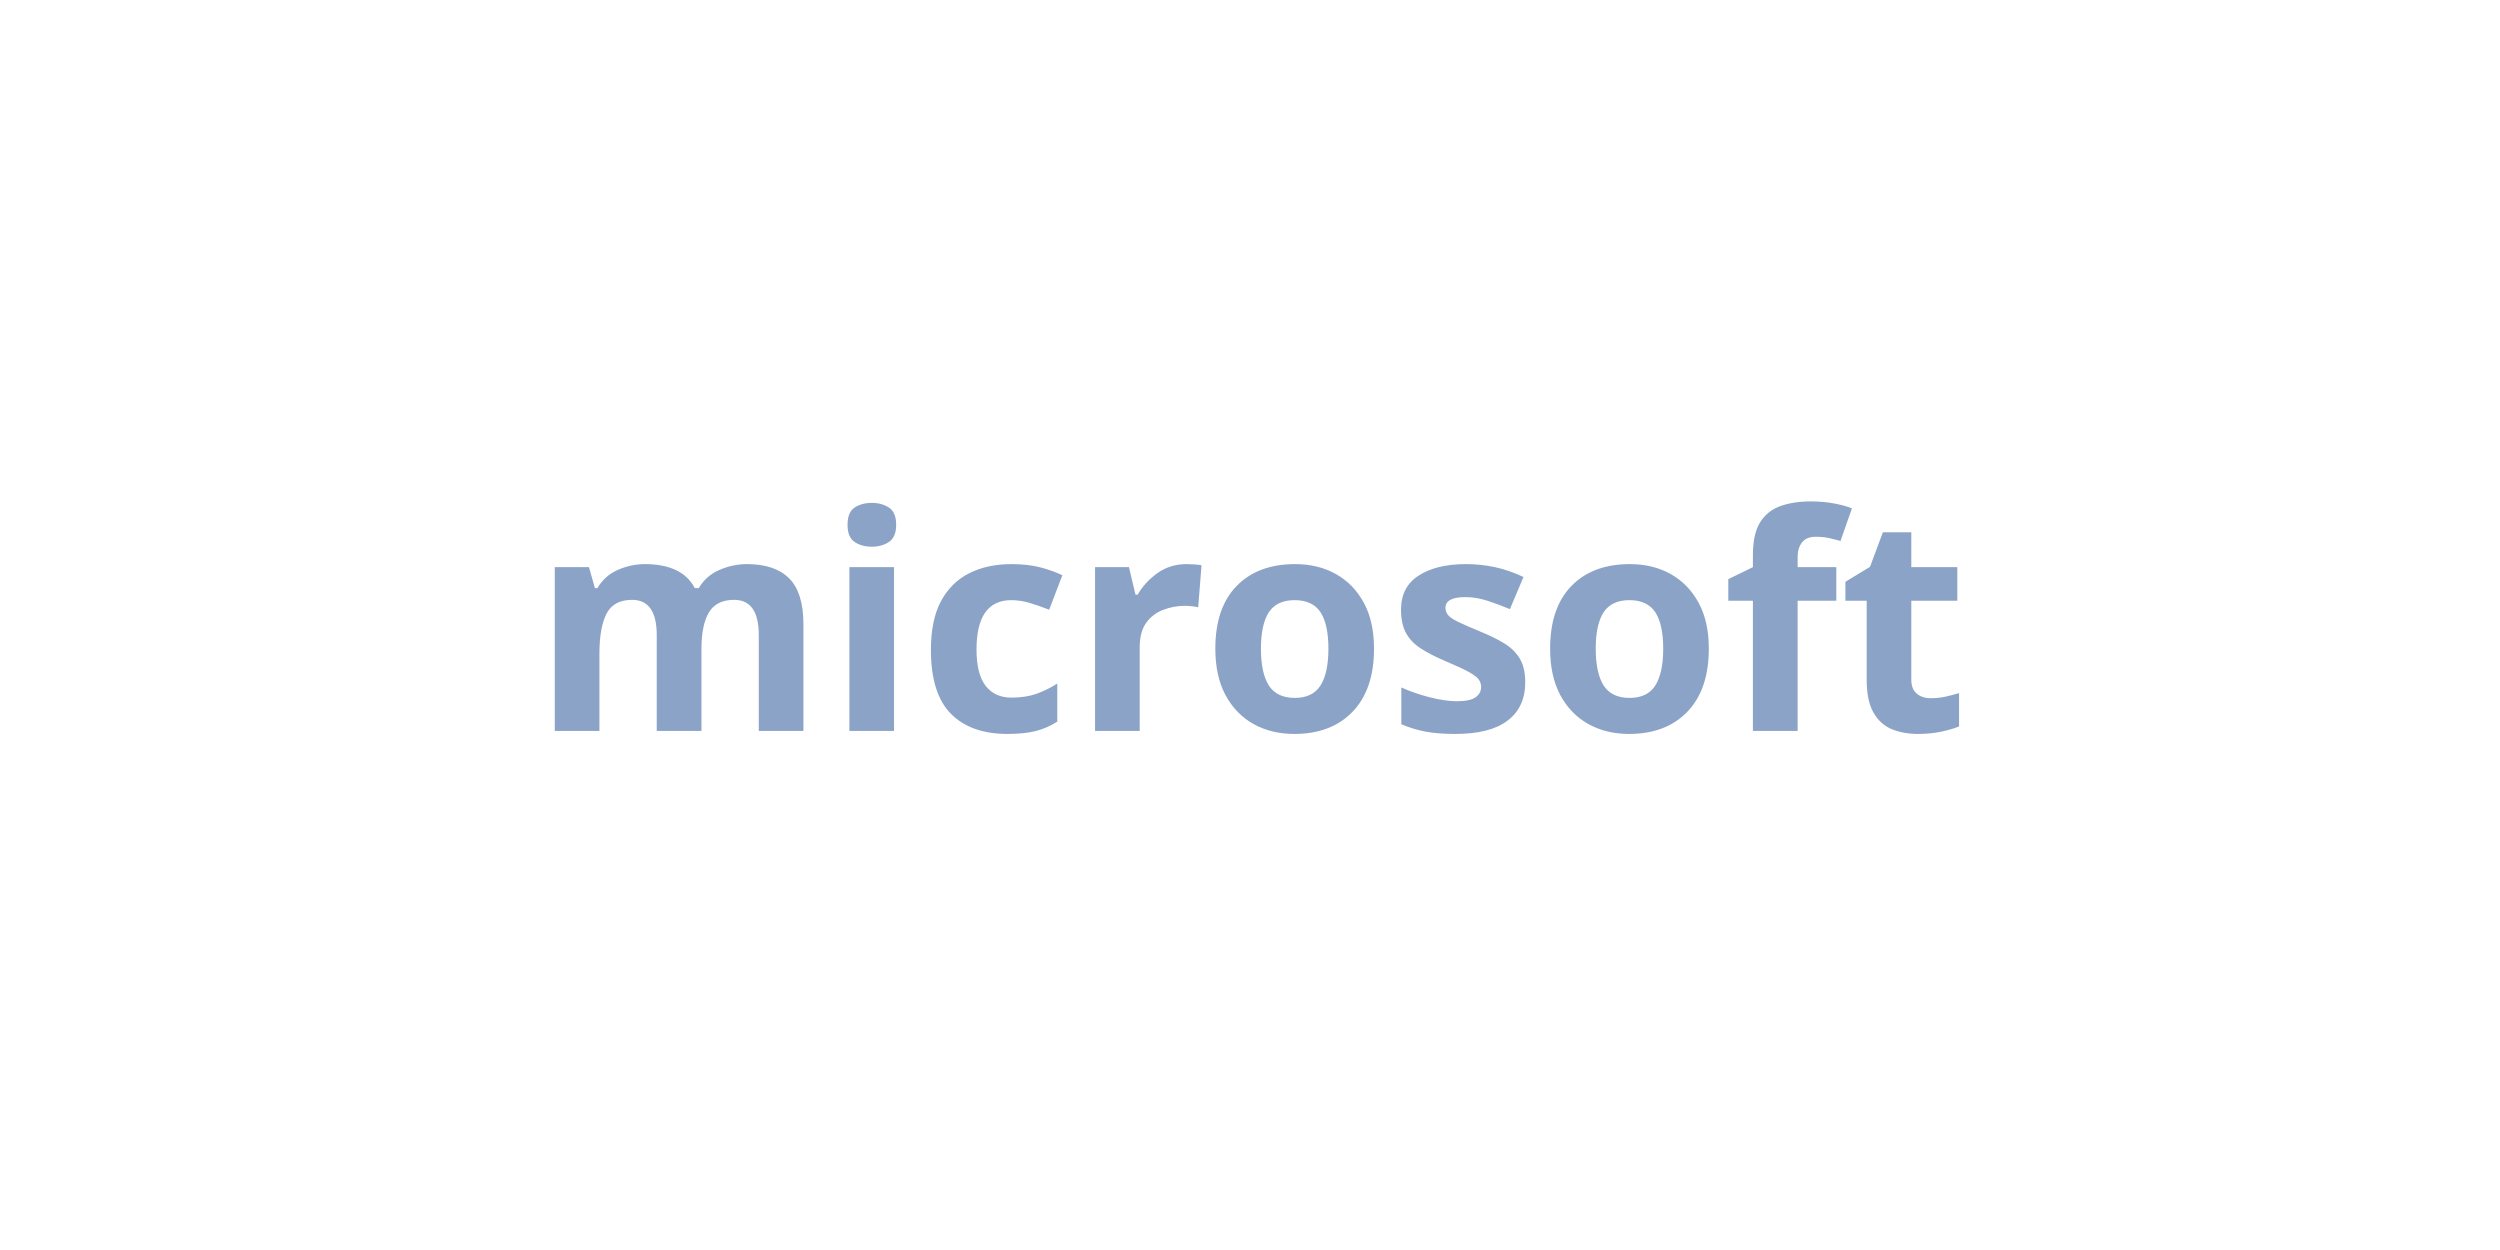
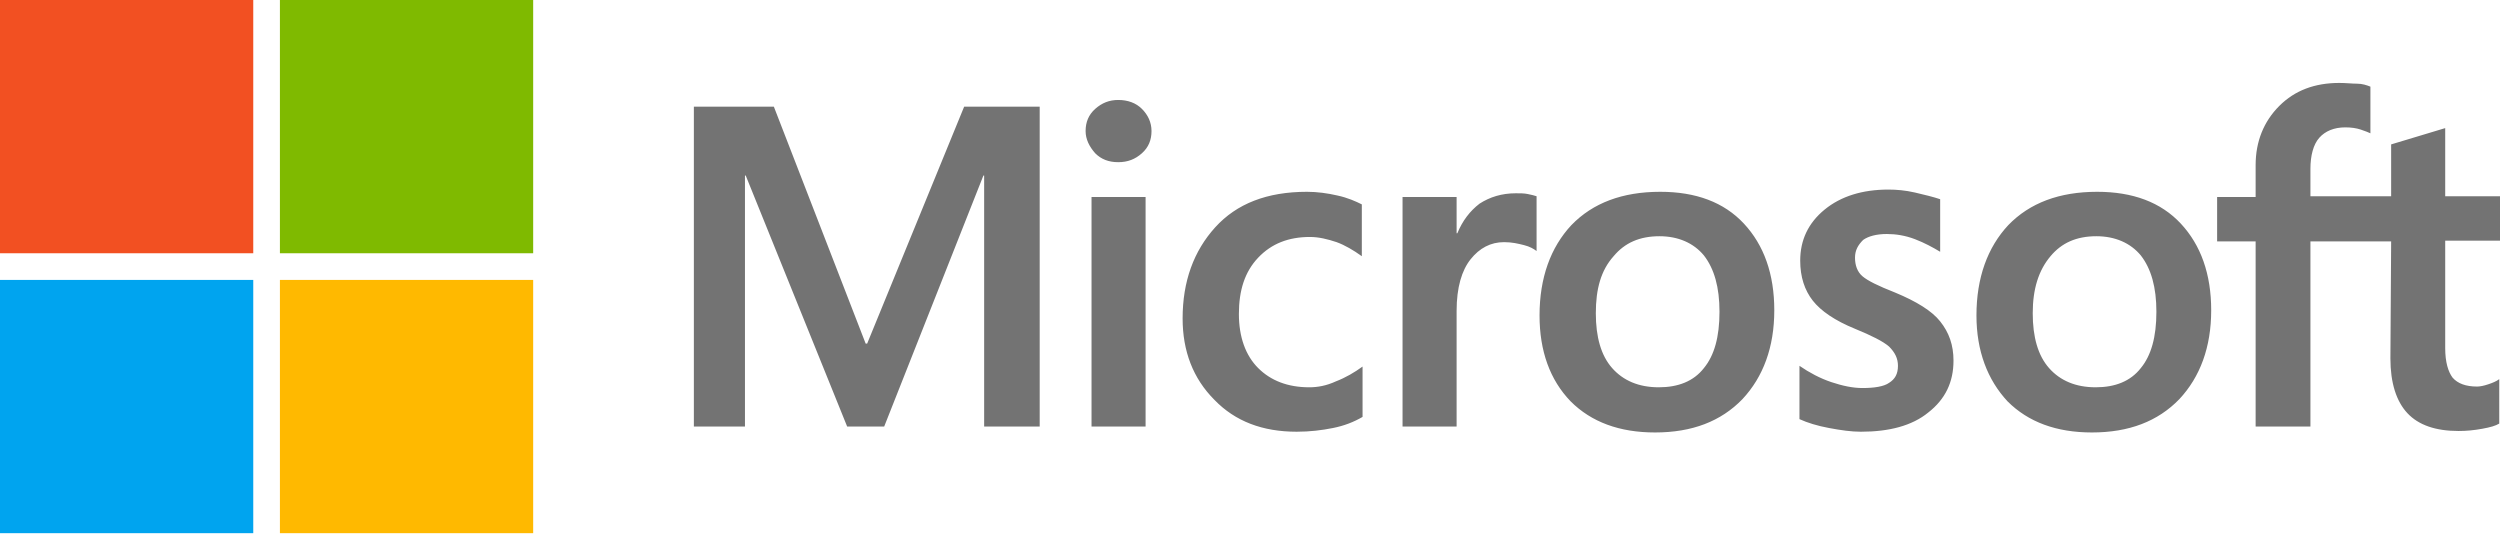
- <svg xmlns="http://www.w3.org/2000/svg" width="400" height="200">
-   <rect width="100%" height="100%" fill="transparent" />
-   <text x="50%" y="50%" font-family="sans-serif" font-size="48" font-weight="bold" fill="#8ba3c7" text-anchor="middle" dominant-baseline="middle" style="text-transform: capitalize">microsoft</text>
+ <svg xmlns="http://www.w3.org/2000/svg" version="1.1" viewBox="0 0 337.6 72">
+   <path fill="#737373" d="M140.4,14.4v43.2h-7.5V23.7h-0.1l-13.4,33.9h-5l-13.7-33.9h-0.1v33.9h-6.9V14.4h10.8l12.4,32h0.2l13.1-32H140.4 z M146.6,17.7c0-1.2,0.4-2.2,1.3-3c0.9-0.8,1.9-1.2,3.1-1.2c1.3,0,2.4,0.4,3.2,1.2s1.3,1.8,1.3,3c0,1.2-0.4,2.2-1.3,3 c-0.9,0.8-1.9,1.2-3.2,1.2s-2.3-0.4-3.1-1.2C147.1,19.8,146.6,18.8,146.6,17.7z M154.7,26.6v31h-7.3v-31H154.7z M176.8,52.3 c1.1,0,2.3-0.2,3.6-0.8c1.3-0.5,2.5-1.2,3.6-2v6.8c-1.2,0.7-2.5,1.2-4,1.5c-1.5,0.3-3.1,0.5-4.9,0.5c-4.6,0-8.3-1.4-11.1-4.3 c-2.9-2.9-4.3-6.6-4.3-11c0-5,1.5-9.1,4.4-12.3c2.9-3.2,7-4.8,12.4-4.8c1.4,0,2.8,0.2,4.1,0.5c1.4,0.3,2.5,0.8,3.3,1.2v7 c-1.1-0.8-2.3-1.5-3.4-1.9c-1.2-0.4-2.4-0.7-3.6-0.7c-2.9,0-5.2,0.9-7,2.8s-2.6,4.4-2.6,7.6c0,3.1,0.9,5.6,2.6,7.3 C171.6,51.4,173.9,52.3,176.8,52.3z M204.7,26.1c0.6,0,1.1,0,1.6,0.1s0.9,0.2,1.2,0.3v7.4c-0.4-0.3-0.9-0.6-1.7-0.8 s-1.6-0.4-2.7-0.4c-1.8,0-3.3,0.8-4.5,2.3s-1.9,3.8-1.9,7v15.6h-7.3v-31h7.3v4.9h0.1c0.7-1.7,1.7-3,3-4 C201.2,26.6,202.8,26.1,204.7,26.1z M207.9,42.6c0-5.1,1.5-9.2,4.3-12.2c2.9-3,6.9-4.5,12-4.5c4.8,0,8.6,1.4,11.3,4.3 s4.1,6.8,4.1,11.7c0,5-1.5,9-4.3,12c-2.9,3-6.8,4.5-11.8,4.5c-4.8,0-8.6-1.4-11.4-4.2C209.3,51.3,207.9,47.4,207.9,42.6z M215.5,42.3c0,3.2,0.7,5.7,2.2,7.4s3.6,2.6,6.3,2.6c2.6,0,4.7-0.8,6.1-2.6c1.4-1.7,2.1-4.2,2.1-7.6c0-3.3-0.7-5.8-2.1-7.6 c-1.4-1.7-3.5-2.6-6-2.6c-2.7,0-4.7,0.9-6.2,2.7C216.2,36.5,215.5,39,215.5,42.3z M250.5,34.8c0,1,0.3,1.9,1,2.5 c0.7,0.6,2.1,1.3,4.4,2.2c2.9,1.2,5,2.5,6.1,3.9c1.2,1.5,1.8,3.2,1.8,5.3c0,2.9-1.1,5.2-3.4,7c-2.2,1.8-5.3,2.6-9.1,2.6 c-1.3,0-2.7-0.2-4.3-0.5c-1.6-0.3-2.9-0.7-4-1.2v-7.2c1.3,0.9,2.8,1.7,4.3,2.2c1.5,0.5,2.9,0.8,4.2,0.8c1.6,0,2.9-0.2,3.6-0.7 c0.8-0.5,1.2-1.2,1.2-2.3c0-1-0.4-1.8-1.2-2.6c-0.8-0.7-2.4-1.5-4.6-2.4c-2.7-1.1-4.6-2.4-5.7-3.8s-1.7-3.2-1.7-5.4 c0-2.8,1.1-5.1,3.3-6.9c2.2-1.8,5.1-2.7,8.6-2.7c1.1,0,2.3,0.1,3.6,0.4s2.5,0.6,3.4,0.9V34c-1-0.6-2.1-1.2-3.4-1.7 c-1.3-0.5-2.6-0.7-3.8-0.7c-1.4,0-2.5,0.3-3.2,0.8C250.9,33.1,250.5,33.8,250.5,34.8z M266.9,42.6c0-5.1,1.5-9.2,4.3-12.2 c2.9-3,6.9-4.5,12-4.5c4.8,0,8.6,1.4,11.3,4.3s4.1,6.8,4.1,11.7c0,5-1.5,9-4.3,12c-2.9,3-6.8,4.5-11.8,4.5c-4.8,0-8.6-1.4-11.4-4.2 C268.4,51.3,266.9,47.4,266.9,42.6z M274.5,42.3c0,3.2,0.7,5.7,2.2,7.4s3.6,2.6,6.3,2.6c2.6,0,4.7-0.8,6.1-2.6 c1.4-1.7,2.1-4.2,2.1-7.6c0-3.3-0.7-5.8-2.1-7.6c-1.4-1.7-3.5-2.6-6-2.6c-2.7,0-4.7,0.9-6.2,2.7C275.3,36.5,274.5,39,274.5,42.3z M322.9,32.6h-10.9v25h-7.4v-25h-5.2v-6h5.2v-4.3c0-3.2,1.1-5.9,3.2-8s4.8-3.1,8.1-3.1c0.9,0,1.7,0.1,2.4,0.1s1.3,0.2,1.8,0.4v6.3 c-0.2-0.1-0.7-0.3-1.3-0.5c-0.6-0.2-1.3-0.3-2.1-0.3c-1.5,0-2.7,0.5-3.5,1.4c-0.8,0.9-1.2,2.4-1.2,4.2v3.7h10.9v-7l7.3-2.2v9.2h7.4 v6h-7.4v14.5c0,1.9,0.4,3.2,1,4c0.7,0.8,1.8,1.2,3.3,1.2c0.4,0,0.9-0.1,1.5-0.3c0.6-0.2,1.1-0.4,1.5-0.7v6c-0.5,0.3-1.2,0.5-2.3,0.7 c-1.1,0.2-2.1,0.3-3.2,0.3c-3.1,0-5.4-0.8-6.9-2.4c-1.5-1.6-2.3-4.1-2.3-7.4L322.9,32.6L322.9,32.6z" />
+   <rect fill="#F25022" width="34.2" height="34.2" />
+   <rect x="37.8" fill="#7FBA00" width="34.2" height="34.2" />
+   <rect y="37.8" fill="#00A4EF" width="34.2" height="34.2" />
+   <rect x="37.8" y="37.8" fill="#FFB900" width="34.2" height="34.2" />
</svg>
